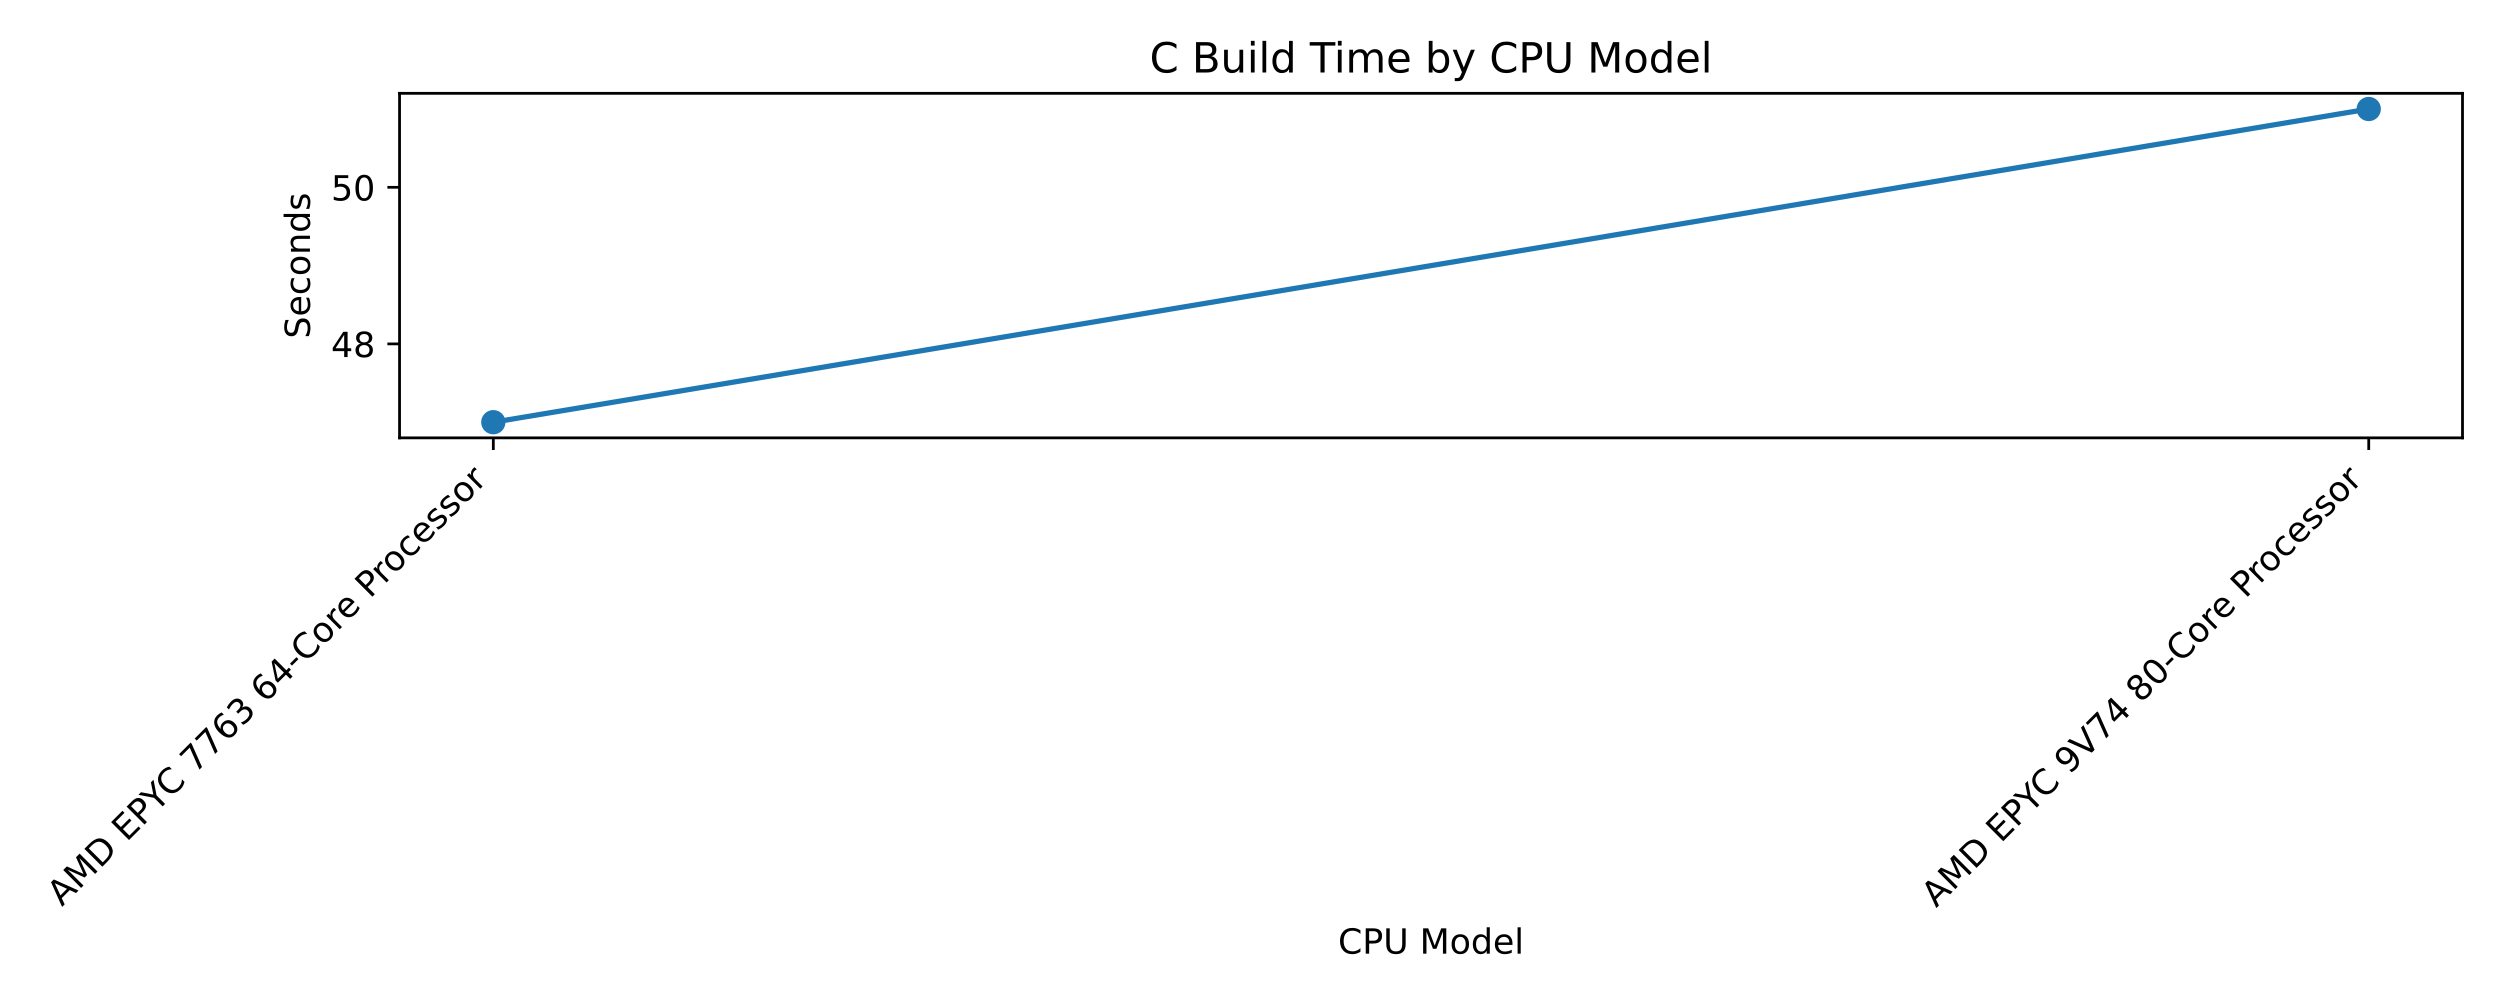
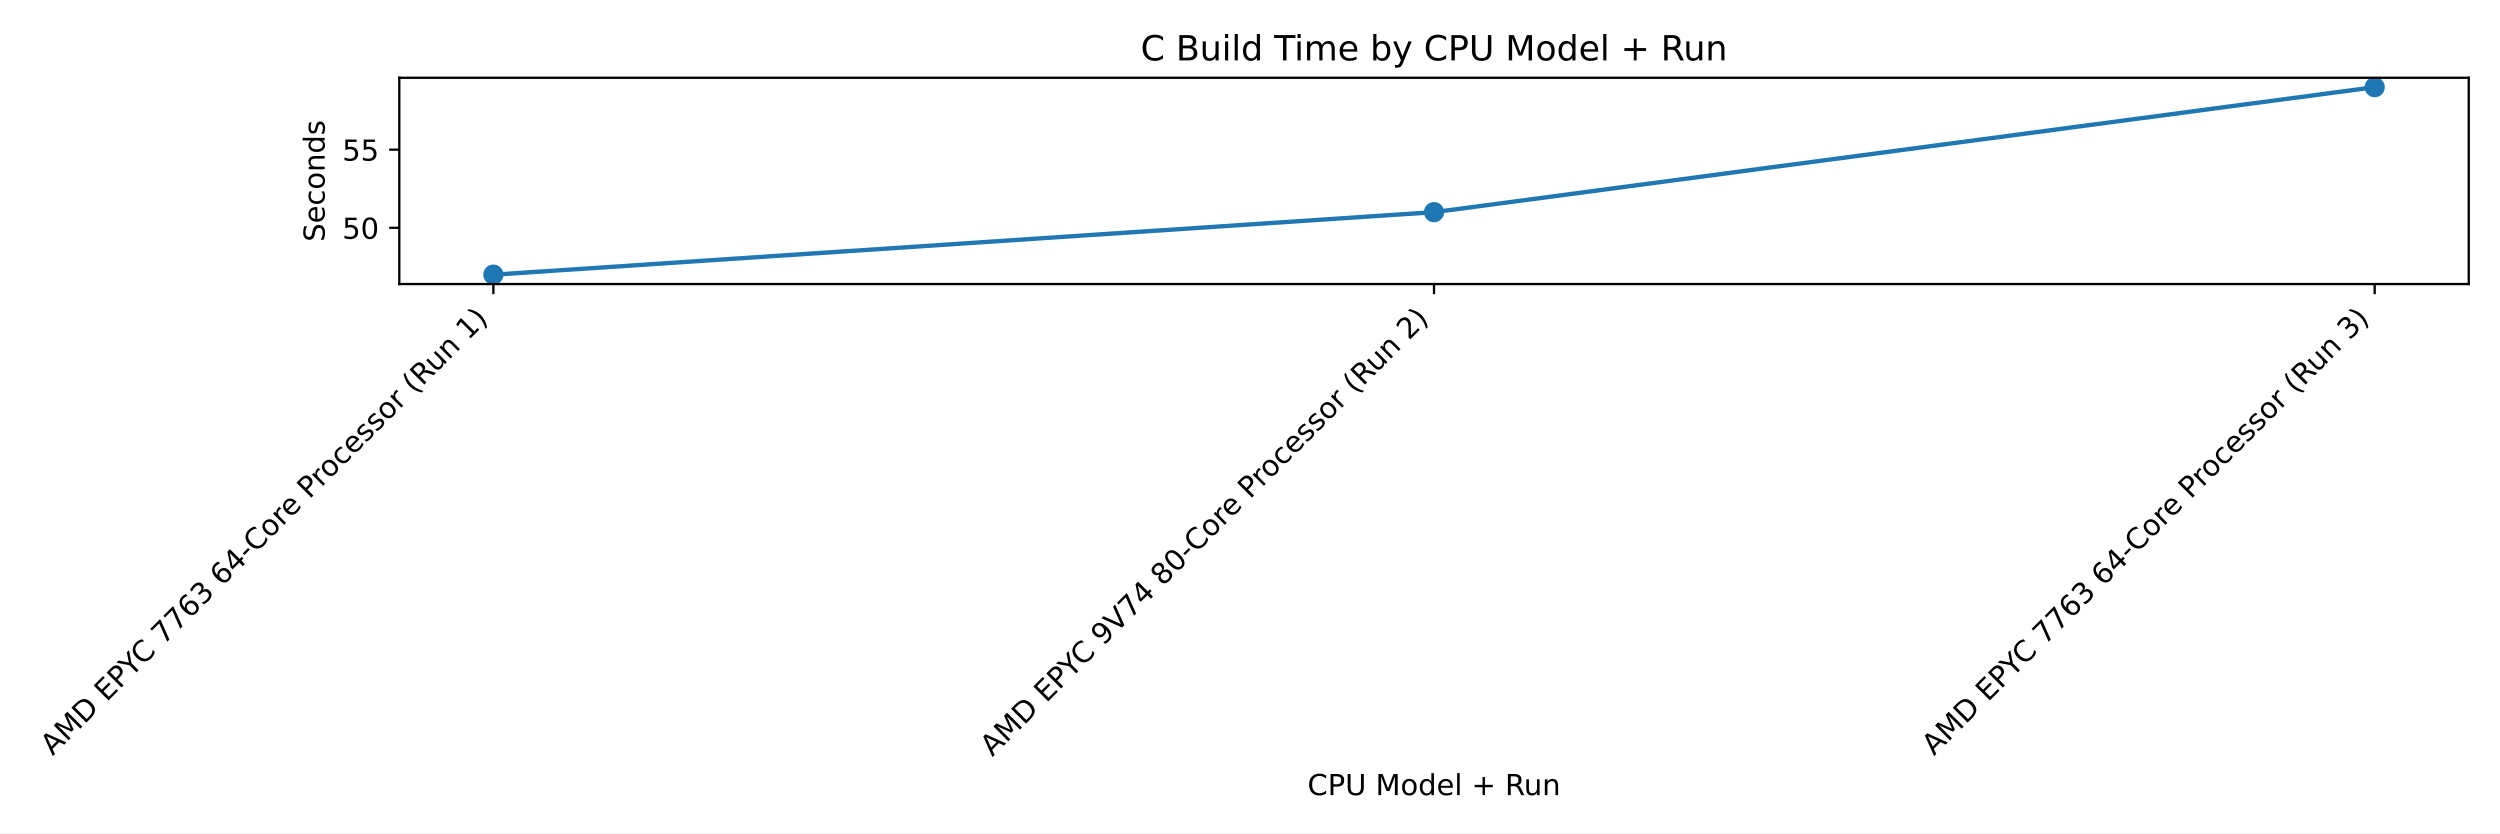
- <svg xmlns="http://www.w3.org/2000/svg" xmlns:xlink="http://www.w3.org/1999/xlink" width="720pt" height="288pt" viewBox="0 0 720 288" version="1.1">
+ <svg xmlns="http://www.w3.org/2000/svg" xmlns:xlink="http://www.w3.org/1999/xlink" width="864pt" height="288pt" viewBox="0 0 864 288" version="1.1">
  <defs>
    <style type="text/css">*{stroke-linejoin: round; stroke-linecap: butt}</style>
  </defs>
  <g id="figure_1">
    <g id="patch_1">
-       <path d="M 0 288  L 720 288  L 720 0  L 0 0  z " style="fill: #ffffff" />
+       <path d="M 0 288  L 864 288  L 864 0  L 0 0  z " style="fill: #ffffff" />
    </g>
    <g id="axes_1">
      <g id="patch_2">
-         <path d="M 115.07 126.104  L 709.2 126.104  L 709.2 26.88  L 115.07 26.88  z " style="fill: #ffffff" />
+         <path d="M 137.999 98.166  L 853.2 98.166  L 853.2 26.88  L 137.999 26.88  z " style="fill: #ffffff" />
      </g>
      <g id="matplotlib.axis_1">
        <g id="xtick_1">
          <g id="line2d_1">
            <defs>
-               <path id="m7516af9b51" d="M 0 0  L 0 3.5  " style="stroke: #000000; stroke-width: 0.8" />
+               <path id="m1b951bbfe0" d="M 0 0  L 0 3.5  " style="stroke: #000000; stroke-width: 0.8" />
            </defs>
            <g>
-               <use xlink:href="#m7516af9b51" x="142.076" y="126.104" style="stroke: #000000; stroke-width: 0.8" />
+               <use xlink:href="#m1b951bbfe0" x="170.508" y="98.166" style="stroke: #000000; stroke-width: 0.8" />
            </g>
          </g>
          <g id="text_1">
-             <g transform="translate(17.83196 261.2508) rotate(-45) scale(0.1 -0.1)">
+             <g transform="translate(18.19508 261.3818) rotate(-45) scale(0.1 -0.1)">
              <defs>
                <path id="DejaVuSans-41" d="M 2188 4044  L 1331 1722  L 3047 1722  L 2188 4044  z M 1831 4666  L 2547 4666  L 4325 0  L 3669 0  L 3244 1197  L 1141 1197  L 716 0  L 50 0  L 1831 4666  z " transform="scale(0.015625)" />
                <path id="DejaVuSans-4d" d="M 628 4666  L 1569 4666  L 2759 1491  L 3956 4666  L 4897 4666  L 4897 0  L 4281 0  L 4281 4097  L 3078 897  L 2444 897  L 1241 4097  L 1241 0  L 628 0  L 628 4666  z " transform="scale(0.015625)" />
                <path id="DejaVuSans-44" d="M 1259 4147  L 1259 519  L 2022 519  Q 2988 519 3436 956  Q 3884 1394 3884 2338  Q 3884 3275 3436 3711  Q 2988 4147 2022 4147  L 1259 4147  z M 628 4666  L 1925 4666  Q 3281 4666 3915 4102  Q 4550 3538 4550 2338  Q 4550 1131 3912 565  Q 3275 0 1925 0  L 628 0  L 628 4666  z " transform="scale(0.015625)" />
                <path id="DejaVuSans-20" transform="scale(0.015625)" />
                <path id="DejaVuSans-45" d="M 628 4666  L 3578 4666  L 3578 4134  L 1259 4134  L 1259 2753  L 3481 2753  L 3481 2222  L 1259 2222  L 1259 531  L 3634 531  L 3634 0  L 628 0  L 628 4666  z " transform="scale(0.015625)" />
                <path id="DejaVuSans-50" d="M 1259 4147  L 1259 2394  L 2053 2394  Q 2494 2394 2734 2622  Q 2975 2850 2975 3272  Q 2975 3691 2734 3919  Q 2494 4147 2053 4147  L 1259 4147  z M 628 4666  L 2053 4666  Q 2838 4666 3239 4311  Q 3641 3956 3641 3272  Q 3641 2581 3239 2228  Q 2838 1875 2053 1875  L 1259 1875  L 1259 0  L 628 0  L 628 4666  z " transform="scale(0.015625)" />
                <path id="DejaVuSans-59" d="M -13 4666  L 666 4666  L 1959 2747  L 3244 4666  L 3922 4666  L 2272 2222  L 2272 0  L 1638 0  L 1638 2222  L -13 4666  z " transform="scale(0.015625)" />
                <path id="DejaVuSans-43" d="M 4122 4306  L 4122 3641  Q 3803 3938 3442 4084  Q 3081 4231 2675 4231  Q 1875 4231 1450 3742  Q 1025 3253 1025 2328  Q 1025 1406 1450 917  Q 1875 428 2675 428  Q 3081 428 3442 575  Q 3803 722 4122 1019  L 4122 359  Q 3791 134 3420 21  Q 3050 -91 2638 -91  Q 1578 -91 968 557  Q 359 1206 359 2328  Q 359 3453 968 4101  Q 1578 4750 2638 4750  Q 3056 4750 3426 4639  Q 3797 4528 4122 4306  z " transform="scale(0.015625)" />
                <path id="DejaVuSans-37" d="M 525 4666  L 3525 4666  L 3525 4397  L 1831 0  L 1172 0  L 2766 4134  L 525 4134  L 525 4666  z " transform="scale(0.015625)" />
                <path id="DejaVuSans-36" d="M 2113 2584  Q 1688 2584 1439 2293  Q 1191 2003 1191 1497  Q 1191 994 1439 701  Q 1688 409 2113 409  Q 2538 409 2786 701  Q 3034 994 3034 1497  Q 3034 2003 2786 2293  Q 2538 2584 2113 2584  z M 3366 4563  L 3366 3988  Q 3128 4100 2886 4159  Q 2644 4219 2406 4219  Q 1781 4219 1451 3797  Q 1122 3375 1075 2522  Q 1259 2794 1537 2939  Q 1816 3084 2150 3084  Q 2853 3084 3261 2657  Q 3669 2231 3669 1497  Q 3669 778 3244 343  Q 2819 -91 2113 -91  Q 1303 -91 875 529  Q 447 1150 447 2328  Q 447 3434 972 4092  Q 1497 4750 2381 4750  Q 2619 4750 2861 4703  Q 3103 4656 3366 4563  z " transform="scale(0.015625)" />
                <path id="DejaVuSans-33" d="M 2597 2516  Q 3050 2419 3304 2112  Q 3559 1806 3559 1356  Q 3559 666 3084 287  Q 2609 -91 1734 -91  Q 1441 -91 1130 -33  Q 819 25 488 141  L 488 750  Q 750 597 1062 519  Q 1375 441 1716 441  Q 2309 441 2620 675  Q 2931 909 2931 1356  Q 2931 1769 2642 2001  Q 2353 2234 1838 2234  L 1294 2234  L 1294 2753  L 1863 2753  Q 2328 2753 2575 2939  Q 2822 3125 2822 3475  Q 2822 3834 2567 4026  Q 2313 4219 1838 4219  Q 1578 4219 1281 4162  Q 984 4106 628 3988  L 628 4550  Q 988 4650 1302 4700  Q 1616 4750 1894 4750  Q 2613 4750 3031 4423  Q 3450 4097 3450 3541  Q 3450 3153 3228 2886  Q 3006 2619 2597 2516  z " transform="scale(0.015625)" />
                <path id="DejaVuSans-34" d="M 2419 4116  L 825 1625  L 2419 1625  L 2419 4116  z M 2253 4666  L 3047 4666  L 3047 1625  L 3713 1625  L 3713 1100  L 3047 1100  L 3047 0  L 2419 0  L 2419 1100  L 313 1100  L 313 1709  L 2253 4666  z " transform="scale(0.015625)" />
                <path id="DejaVuSans-2d" d="M 313 2009  L 1997 2009  L 1997 1497  L 313 1497  L 313 2009  z " transform="scale(0.015625)" />
                <path id="DejaVuSans-6f" d="M 1959 3097  Q 1497 3097 1228 2736  Q 959 2375 959 1747  Q 959 1119 1226 758  Q 1494 397 1959 397  Q 2419 397 2687 759  Q 2956 1122 2956 1747  Q 2956 2369 2687 2733  Q 2419 3097 1959 3097  z M 1959 3584  Q 2709 3584 3137 3096  Q 3566 2609 3566 1747  Q 3566 888 3137 398  Q 2709 -91 1959 -91  Q 1206 -91 779 398  Q 353 888 353 1747  Q 353 2609 779 3096  Q 1206 3584 1959 3584  z " transform="scale(0.015625)" />
                <path id="DejaVuSans-72" d="M 2631 2963  Q 2534 3019 2420 3045  Q 2306 3072 2169 3072  Q 1681 3072 1420 2755  Q 1159 2438 1159 1844  L 1159 0  L 581 0  L 581 3500  L 1159 3500  L 1159 2956  Q 1341 3275 1631 3429  Q 1922 3584 2338 3584  Q 2397 3584 2469 3576  Q 2541 3569 2628 3553  L 2631 2963  z " transform="scale(0.015625)" />
                <path id="DejaVuSans-65" d="M 3597 1894  L 3597 1613  L 953 1613  Q 991 1019 1311 708  Q 1631 397 2203 397  Q 2534 397 2845 478  Q 3156 559 3463 722  L 3463 178  Q 3153 47 2828 -22  Q 2503 -91 2169 -91  Q 1331 -91 842 396  Q 353 884 353 1716  Q 353 2575 817 3079  Q 1281 3584 2069 3584  Q 2775 3584 3186 3129  Q 3597 2675 3597 1894  z M 3022 2063  Q 3016 2534 2758 2815  Q 2500 3097 2075 3097  Q 1594 3097 1305 2825  Q 1016 2553 972 2059  L 3022 2063  z " transform="scale(0.015625)" />
                <path id="DejaVuSans-63" d="M 3122 3366  L 3122 2828  Q 2878 2963 2633 3030  Q 2388 3097 2138 3097  Q 1578 3097 1268 2742  Q 959 2388 959 1747  Q 959 1106 1268 751  Q 1578 397 2138 397  Q 2388 397 2633 464  Q 2878 531 3122 666  L 3122 134  Q 2881 22 2623 -34  Q 2366 -91 2075 -91  Q 1284 -91 818 406  Q 353 903 353 1747  Q 353 2603 823 3093  Q 1294 3584 2113 3584  Q 2378 3584 2631 3529  Q 2884 3475 3122 3366  z " transform="scale(0.015625)" />
                <path id="DejaVuSans-73" d="M 2834 3397  L 2834 2853  Q 2591 2978 2328 3040  Q 2066 3103 1784 3103  Q 1356 3103 1142 2972  Q 928 2841 928 2578  Q 928 2378 1081 2264  Q 1234 2150 1697 2047  L 1894 2003  Q 2506 1872 2764 1633  Q 3022 1394 3022 966  Q 3022 478 2636 193  Q 2250 -91 1575 -91  Q 1294 -91 989 -36  Q 684 19 347 128  L 347 722  Q 666 556 975 473  Q 1284 391 1588 391  Q 1994 391 2212 530  Q 2431 669 2431 922  Q 2431 1156 2273 1281  Q 2116 1406 1581 1522  L 1381 1569  Q 847 1681 609 1914  Q 372 2147 372 2553  Q 372 3047 722 3315  Q 1072 3584 1716 3584  Q 2034 3584 2315 3537  Q 2597 3491 2834 3397  z " transform="scale(0.015625)" />
+                 <path id="DejaVuSans-28" d="M 1984 4856  Q 1566 4138 1362 3434  Q 1159 2731 1159 2009  Q 1159 1288 1364 580  Q 1569 -128 1984 -844  L 1484 -844  Q 1016 -109 783 600  Q 550 1309 550 2009  Q 550 2706 781 3412  Q 1013 4119 1484 4856  L 1984 4856  z " transform="scale(0.015625)" />
+                 <path id="DejaVuSans-52" d="M 2841 2188  Q 3044 2119 3236 1894  Q 3428 1669 3622 1275  L 4263 0  L 3584 0  L 2988 1197  Q 2756 1666 2539 1819  Q 2322 1972 1947 1972  L 1259 1972  L 1259 0  L 628 0  L 628 4666  L 2053 4666  Q 2853 4666 3247 4331  Q 3641 3997 3641 3322  Q 3641 2881 3436 2590  Q 3231 2300 2841 2188  z M 1259 4147  L 1259 2491  L 2053 2491  Q 2509 2491 2742 2702  Q 2975 2913 2975 3322  Q 2975 3731 2742 3939  Q 2509 4147 2053 4147  L 1259 4147  z " transform="scale(0.015625)" />
+                 <path id="DejaVuSans-75" d="M 544 1381  L 544 3500  L 1119 3500  L 1119 1403  Q 1119 906 1312 657  Q 1506 409 1894 409  Q 2359 409 2629 706  Q 2900 1003 2900 1516  L 2900 3500  L 3475 3500  L 3475 0  L 2900 0  L 2900 538  Q 2691 219 2414 64  Q 2138 -91 1772 -91  Q 1169 -91 856 284  Q 544 659 544 1381  z M 1991 3584  L 1991 3584  z " transform="scale(0.015625)" />
+                 <path id="DejaVuSans-6e" d="M 3513 2113  L 3513 0  L 2938 0  L 2938 2094  Q 2938 2591 2744 2837  Q 2550 3084 2163 3084  Q 1697 3084 1428 2787  Q 1159 2491 1159 1978  L 1159 0  L 581 0  L 581 3500  L 1159 3500  L 1159 2956  Q 1366 3272 1645 3428  Q 1925 3584 2291 3584  Q 2894 3584 3203 3211  Q 3513 2838 3513 2113  z " transform="scale(0.015625)" />
+                 <path id="DejaVuSans-31" d="M 794 531  L 1825 531  L 1825 4091  L 703 3866  L 703 4441  L 1819 4666  L 2450 4666  L 2450 531  L 3481 531  L 3481 0  L 794 0  L 794 531  z " transform="scale(0.015625)" />
+                 <path id="DejaVuSans-29" d="M 513 4856  L 1013 4856  Q 1481 4119 1714 3412  Q 1947 2706 1947 2009  Q 1947 1309 1714 600  Q 1481 -109 1013 -844  L 513 -844  Q 928 -128 1133 580  Q 1338 1288 1338 2009  Q 1338 2731 1133 3434  Q 928 4138 513 4856  z " transform="scale(0.015625)" />
              </defs>
              <use xlink:href="#DejaVuSans-41" />
              <use xlink:href="#DejaVuSans-4d" transform="translate(68.4082 0)" />
              <use xlink:href="#DejaVuSans-44" transform="translate(154.6875 0)" />
              <use xlink:href="#DejaVuSans-20" transform="translate(231.6895 0)" />
              <use xlink:href="#DejaVuSans-45" transform="translate(263.4766 0)" />
              <use xlink:href="#DejaVuSans-50" transform="translate(326.6602 0)" />
              <use xlink:href="#DejaVuSans-59" transform="translate(384.7129 0)" />
              <use xlink:href="#DejaVuSans-43" transform="translate(440.2969 0)" />
              <use xlink:href="#DejaVuSans-20" transform="translate(510.1211 0)" />
              <use xlink:href="#DejaVuSans-37" transform="translate(541.9082 0)" />
              <use xlink:href="#DejaVuSans-37" transform="translate(605.5312 0)" />
              <use xlink:href="#DejaVuSans-36" transform="translate(669.1543 0)" />
              <use xlink:href="#DejaVuSans-33" transform="translate(732.7773 0)" />
              <use xlink:href="#DejaVuSans-20" transform="translate(796.4004 0)" />
              <use xlink:href="#DejaVuSans-36" transform="translate(828.1875 0)" />
              <use xlink:href="#DejaVuSans-34" transform="translate(891.8105 0)" />
              <use xlink:href="#DejaVuSans-2d" transform="translate(955.4336 0)" />
              <use xlink:href="#DejaVuSans-43" transform="translate(991.5176 0)" />
              <use xlink:href="#DejaVuSans-6f" transform="translate(1061.342 0)" />
              <use xlink:href="#DejaVuSans-72" transform="translate(1122.523 0)" />
              <use xlink:href="#DejaVuSans-65" transform="translate(1161.387 0)" />
              <use xlink:href="#DejaVuSans-20" transform="translate(1222.91 0)" />
              <use xlink:href="#DejaVuSans-50" transform="translate(1254.697 0)" />
              <use xlink:href="#DejaVuSans-72" transform="translate(1313.25 0)" />
              <use xlink:href="#DejaVuSans-6f" transform="translate(1352.113 0)" />
              <use xlink:href="#DejaVuSans-63" transform="translate(1413.295 0)" />
              <use xlink:href="#DejaVuSans-65" transform="translate(1468.275 0)" />
              <use xlink:href="#DejaVuSans-73" transform="translate(1529.799 0)" />
              <use xlink:href="#DejaVuSans-73" transform="translate(1581.898 0)" />
              <use xlink:href="#DejaVuSans-6f" transform="translate(1633.998 0)" />
              <use xlink:href="#DejaVuSans-72" transform="translate(1695.18 0)" />
+               <use xlink:href="#DejaVuSans-20" transform="translate(1736.293 0)" />
+               <use xlink:href="#DejaVuSans-28" transform="translate(1768.08 0)" />
+               <use xlink:href="#DejaVuSans-52" transform="translate(1807.094 0)" />
+               <use xlink:href="#DejaVuSans-75" transform="translate(1872.076 0)" />
+               <use xlink:href="#DejaVuSans-6e" transform="translate(1935.455 0)" />
+               <use xlink:href="#DejaVuSans-20" transform="translate(1998.834 0)" />
+               <use xlink:href="#DejaVuSans-31" transform="translate(2030.621 0)" />
+               <use xlink:href="#DejaVuSans-29" transform="translate(2094.244 0)" />
            </g>
          </g>
        </g>
        <g id="xtick_2">
          <g id="line2d_2">
            <g>
-               <use xlink:href="#m7516af9b51" x="682.194" y="126.104" style="stroke: #000000; stroke-width: 0.8" />
+               <use xlink:href="#m1b951bbfe0" x="495.599" y="98.166" style="stroke: #000000; stroke-width: 0.8" />
            </g>
          </g>
          <g id="text_2">
-             <g transform="translate(557.6118 261.5889) rotate(-45) scale(0.1 -0.1)">
+             <g transform="translate(342.9484 261.7199) rotate(-45) scale(0.1 -0.1)">
              <defs>
                <path id="DejaVuSans-39" d="M 703 97  L 703 672  Q 941 559 1184 500  Q 1428 441 1663 441  Q 2288 441 2617 861  Q 2947 1281 2994 2138  Q 2813 1869 2534 1725  Q 2256 1581 1919 1581  Q 1219 1581 811 2004  Q 403 2428 403 3163  Q 403 3881 828 4315  Q 1253 4750 1959 4750  Q 2769 4750 3195 4129  Q 3622 3509 3622 2328  Q 3622 1225 3098 567  Q 2575 -91 1691 -91  Q 1453 -91 1209 -44  Q 966 3 703 97  z M 1959 2075  Q 2384 2075 2632 2365  Q 2881 2656 2881 3163  Q 2881 3666 2632 3958  Q 2384 4250 1959 4250  Q 1534 4250 1286 3958  Q 1038 3666 1038 3163  Q 1038 2656 1286 2365  Q 1534 2075 1959 2075  z " transform="scale(0.015625)" />
                <path id="DejaVuSans-56" d="M 1831 0  L 50 4666  L 709 4666  L 2188 738  L 3669 4666  L 4325 4666  L 2547 0  L 1831 0  z " transform="scale(0.015625)" />
                <path id="DejaVuSans-38" d="M 2034 2216  Q 1584 2216 1326 1975  Q 1069 1734 1069 1313  Q 1069 891 1326 650  Q 1584 409 2034 409  Q 2484 409 2743 651  Q 3003 894 3003 1313  Q 3003 1734 2745 1975  Q 2488 2216 2034 2216  z M 1403 2484  Q 997 2584 770 2862  Q 544 3141 544 3541  Q 544 4100 942 4425  Q 1341 4750 2034 4750  Q 2731 4750 3128 4425  Q 3525 4100 3525 3541  Q 3525 3141 3298 2862  Q 3072 2584 2669 2484  Q 3125 2378 3379 2068  Q 3634 1759 3634 1313  Q 3634 634 3220 271  Q 2806 -91 2034 -91  Q 1263 -91 848 271  Q 434 634 434 1313  Q 434 1759 690 2068  Q 947 2378 1403 2484  z M 1172 3481  Q 1172 3119 1398 2916  Q 1625 2713 2034 2713  Q 2441 2713 2670 2916  Q 2900 3119 2900 3481  Q 2900 3844 2670 4047  Q 2441 4250 2034 4250  Q 1625 4250 1398 4047  Q 1172 3844 1172 3481  z " transform="scale(0.015625)" />
                <path id="DejaVuSans-30" d="M 2034 4250  Q 1547 4250 1301 3770  Q 1056 3291 1056 2328  Q 1056 1369 1301 889  Q 1547 409 2034 409  Q 2525 409 2770 889  Q 3016 1369 3016 2328  Q 3016 3291 2770 3770  Q 2525 4250 2034 4250  z M 2034 4750  Q 2819 4750 3233 4129  Q 3647 3509 3647 2328  Q 3647 1150 3233 529  Q 2819 -91 2034 -91  Q 1250 -91 836 529  Q 422 1150 422 2328  Q 422 3509 836 4129  Q 1250 4750 2034 4750  z " transform="scale(0.015625)" />
+                 <path id="DejaVuSans-32" d="M 1228 531  L 3431 531  L 3431 0  L 469 0  L 469 531  Q 828 903 1448 1529  Q 2069 2156 2228 2338  Q 2531 2678 2651 2914  Q 2772 3150 2772 3378  Q 2772 3750 2511 3984  Q 2250 4219 1831 4219  Q 1534 4219 1204 4116  Q 875 4013 500 3803  L 500 4441  Q 881 4594 1212 4672  Q 1544 4750 1819 4750  Q 2544 4750 2975 4387  Q 3406 4025 3406 3419  Q 3406 3131 3298 2873  Q 3191 2616 2906 2266  Q 2828 2175 2409 1742  Q 1991 1309 1228 531  z " transform="scale(0.015625)" />
              </defs>
              <use xlink:href="#DejaVuSans-41" />
              <use xlink:href="#DejaVuSans-4d" transform="translate(68.4082 0)" />
              <use xlink:href="#DejaVuSans-44" transform="translate(154.6875 0)" />
              <use xlink:href="#DejaVuSans-20" transform="translate(231.6895 0)" />
              <use xlink:href="#DejaVuSans-45" transform="translate(263.4766 0)" />
              <use xlink:href="#DejaVuSans-50" transform="translate(326.6602 0)" />
              <use xlink:href="#DejaVuSans-59" transform="translate(384.7129 0)" />
              <use xlink:href="#DejaVuSans-43" transform="translate(440.2969 0)" />
              <use xlink:href="#DejaVuSans-20" transform="translate(510.1211 0)" />
              <use xlink:href="#DejaVuSans-39" transform="translate(541.9082 0)" />
              <use xlink:href="#DejaVuSans-56" transform="translate(605.5312 0)" />
              <use xlink:href="#DejaVuSans-37" transform="translate(673.9395 0)" />
              <use xlink:href="#DejaVuSans-34" transform="translate(737.5625 0)" />
              <use xlink:href="#DejaVuSans-20" transform="translate(801.1855 0)" />
              <use xlink:href="#DejaVuSans-38" transform="translate(832.9727 0)" />
              <use xlink:href="#DejaVuSans-30" transform="translate(896.5957 0)" />
              <use xlink:href="#DejaVuSans-2d" transform="translate(960.2188 0)" />
              <use xlink:href="#DejaVuSans-43" transform="translate(996.3027 0)" />
              <use xlink:href="#DejaVuSans-6f" transform="translate(1066.127 0)" />
              <use xlink:href="#DejaVuSans-72" transform="translate(1127.309 0)" />
              <use xlink:href="#DejaVuSans-65" transform="translate(1166.172 0)" />
              <use xlink:href="#DejaVuSans-20" transform="translate(1227.695 0)" />
              <use xlink:href="#DejaVuSans-50" transform="translate(1259.482 0)" />
              <use xlink:href="#DejaVuSans-72" transform="translate(1318.035 0)" />
              <use xlink:href="#DejaVuSans-6f" transform="translate(1356.898 0)" />
              <use xlink:href="#DejaVuSans-63" transform="translate(1418.08 0)" />
              <use xlink:href="#DejaVuSans-65" transform="translate(1473.061 0)" />
              <use xlink:href="#DejaVuSans-73" transform="translate(1534.584 0)" />
              <use xlink:href="#DejaVuSans-73" transform="translate(1586.684 0)" />
              <use xlink:href="#DejaVuSans-6f" transform="translate(1638.783 0)" />
              <use xlink:href="#DejaVuSans-72" transform="translate(1699.965 0)" />
-             </g>
-           </g>
-         </g>
-         <g id="text_3">
-           <g transform="translate(385.3672 274.6579) scale(0.1 -0.1)">
+               <use xlink:href="#DejaVuSans-20" transform="translate(1741.078 0)" />
+               <use xlink:href="#DejaVuSans-28" transform="translate(1772.865 0)" />
+               <use xlink:href="#DejaVuSans-52" transform="translate(1811.879 0)" />
+               <use xlink:href="#DejaVuSans-75" transform="translate(1876.861 0)" />
+               <use xlink:href="#DejaVuSans-6e" transform="translate(1940.24 0)" />
+               <use xlink:href="#DejaVuSans-20" transform="translate(2003.619 0)" />
+               <use xlink:href="#DejaVuSans-32" transform="translate(2035.406 0)" />
+               <use xlink:href="#DejaVuSans-29" transform="translate(2099.029 0)" />
+             </g>
+           </g>
+         </g>
+         <g id="xtick_3">
+           <g id="line2d_3">
+             <g>
+               <use xlink:href="#m1b951bbfe0" x="820.691" y="98.166" style="stroke: #000000; stroke-width: 0.8" />
+             </g>
+           </g>
+           <g id="text_3">
+             <g transform="translate(668.3779 261.3818) rotate(-45) scale(0.1 -0.1)">
+               <use xlink:href="#DejaVuSans-41" />
+               <use xlink:href="#DejaVuSans-4d" transform="translate(68.4082 0)" />
+               <use xlink:href="#DejaVuSans-44" transform="translate(154.6875 0)" />
+               <use xlink:href="#DejaVuSans-20" transform="translate(231.6895 0)" />
+               <use xlink:href="#DejaVuSans-45" transform="translate(263.4766 0)" />
+               <use xlink:href="#DejaVuSans-50" transform="translate(326.6602 0)" />
+               <use xlink:href="#DejaVuSans-59" transform="translate(384.7129 0)" />
+               <use xlink:href="#DejaVuSans-43" transform="translate(440.2969 0)" />
+               <use xlink:href="#DejaVuSans-20" transform="translate(510.1211 0)" />
+               <use xlink:href="#DejaVuSans-37" transform="translate(541.9082 0)" />
+               <use xlink:href="#DejaVuSans-37" transform="translate(605.5312 0)" />
+               <use xlink:href="#DejaVuSans-36" transform="translate(669.1543 0)" />
+               <use xlink:href="#DejaVuSans-33" transform="translate(732.7773 0)" />
+               <use xlink:href="#DejaVuSans-20" transform="translate(796.4004 0)" />
+               <use xlink:href="#DejaVuSans-36" transform="translate(828.1875 0)" />
+               <use xlink:href="#DejaVuSans-34" transform="translate(891.8105 0)" />
+               <use xlink:href="#DejaVuSans-2d" transform="translate(955.4336 0)" />
+               <use xlink:href="#DejaVuSans-43" transform="translate(991.5176 0)" />
+               <use xlink:href="#DejaVuSans-6f" transform="translate(1061.342 0)" />
+               <use xlink:href="#DejaVuSans-72" transform="translate(1122.523 0)" />
+               <use xlink:href="#DejaVuSans-65" transform="translate(1161.387 0)" />
+               <use xlink:href="#DejaVuSans-20" transform="translate(1222.91 0)" />
+               <use xlink:href="#DejaVuSans-50" transform="translate(1254.697 0)" />
+               <use xlink:href="#DejaVuSans-72" transform="translate(1313.25 0)" />
+               <use xlink:href="#DejaVuSans-6f" transform="translate(1352.113 0)" />
+               <use xlink:href="#DejaVuSans-63" transform="translate(1413.295 0)" />
+               <use xlink:href="#DejaVuSans-65" transform="translate(1468.275 0)" />
+               <use xlink:href="#DejaVuSans-73" transform="translate(1529.799 0)" />
+               <use xlink:href="#DejaVuSans-73" transform="translate(1581.898 0)" />
+               <use xlink:href="#DejaVuSans-6f" transform="translate(1633.998 0)" />
+               <use xlink:href="#DejaVuSans-72" transform="translate(1695.18 0)" />
+               <use xlink:href="#DejaVuSans-20" transform="translate(1736.293 0)" />
+               <use xlink:href="#DejaVuSans-28" transform="translate(1768.08 0)" />
+               <use xlink:href="#DejaVuSans-52" transform="translate(1807.094 0)" />
+               <use xlink:href="#DejaVuSans-75" transform="translate(1872.076 0)" />
+               <use xlink:href="#DejaVuSans-6e" transform="translate(1935.455 0)" />
+               <use xlink:href="#DejaVuSans-20" transform="translate(1998.834 0)" />
+               <use xlink:href="#DejaVuSans-33" transform="translate(2030.621 0)" />
+               <use xlink:href="#DejaVuSans-29" transform="translate(2094.244 0)" />
+             </g>
+           </g>
+         </g>
+         <g id="text_4">
+           <g transform="translate(451.8768 274.7889) scale(0.1 -0.1)">
            <defs>
              <path id="DejaVuSans-55" d="M 556 4666  L 1191 4666  L 1191 1831  Q 1191 1081 1462 751  Q 1734 422 2344 422  Q 2950 422 3222 751  Q 3494 1081 3494 1831  L 3494 4666  L 4128 4666  L 4128 1753  Q 4128 841 3676 375  Q 3225 -91 2344 -91  Q 1459 -91 1007 375  Q 556 841 556 1753  L 556 4666  z " transform="scale(0.015625)" />
              <path id="DejaVuSans-64" d="M 2906 2969  L 2906 4863  L 3481 4863  L 3481 0  L 2906 0  L 2906 525  Q 2725 213 2448 61  Q 2172 -91 1784 -91  Q 1150 -91 751 415  Q 353 922 353 1747  Q 353 2572 751 3078  Q 1150 3584 1784 3584  Q 2172 3584 2448 3432  Q 2725 3281 2906 2969  z M 947 1747  Q 947 1113 1208 752  Q 1469 391 1925 391  Q 2381 391 2643 752  Q 2906 1113 2906 1747  Q 2906 2381 2643 2742  Q 2381 3103 1925 3103  Q 1469 3103 1208 2742  Q 947 2381 947 1747  z " transform="scale(0.015625)" />
              <path id="DejaVuSans-6c" d="M 603 4863  L 1178 4863  L 1178 0  L 603 0  L 603 4863  z " transform="scale(0.015625)" />
+               <path id="DejaVuSans-2b" d="M 2944 4013  L 2944 2272  L 4684 2272  L 4684 1741  L 2944 1741  L 2944 0  L 2419 0  L 2419 1741  L 678 1741  L 678 2272  L 2419 2272  L 2419 4013  L 2944 4013  z " transform="scale(0.015625)" />
            </defs>
            <use xlink:href="#DejaVuSans-43" />
            <use xlink:href="#DejaVuSans-50" transform="translate(69.82422 0)" />
            <use xlink:href="#DejaVuSans-55" transform="translate(130.127 0)" />
            <use xlink:href="#DejaVuSans-20" transform="translate(203.3203 0)" />
            <use xlink:href="#DejaVuSans-4d" transform="translate(235.1074 0)" />
            <use xlink:href="#DejaVuSans-6f" transform="translate(321.3867 0)" />
            <use xlink:href="#DejaVuSans-64" transform="translate(382.5684 0)" />
            <use xlink:href="#DejaVuSans-65" transform="translate(446.0449 0)" />
            <use xlink:href="#DejaVuSans-6c" transform="translate(507.5684 0)" />
+             <use xlink:href="#DejaVuSans-20" transform="translate(535.3516 0)" />
+             <use xlink:href="#DejaVuSans-2b" transform="translate(567.1387 0)" />
+             <use xlink:href="#DejaVuSans-20" transform="translate(650.9277 0)" />
+             <use xlink:href="#DejaVuSans-52" transform="translate(682.7148 0)" />
+             <use xlink:href="#DejaVuSans-75" transform="translate(747.6973 0)" />
+             <use xlink:href="#DejaVuSans-6e" transform="translate(811.0762 0)" />
          </g>
        </g>
      </g>
      <g id="matplotlib.axis_2">
        <g id="ytick_1">
-           <g id="line2d_3">
+           <g id="line2d_4">
            <defs>
-               <path id="med0da02226" d="M 0 0  L -3.5 0  " style="stroke: #000000; stroke-width: 0.8" />
+               <path id="m7e8797912c" d="M 0 0  L -3.5 0  " style="stroke: #000000; stroke-width: 0.8" />
            </defs>
            <g>
-               <use xlink:href="#med0da02226" x="115.07" y="99.043" style="stroke: #000000; stroke-width: 0.8" />
-             </g>
-           </g>
-           <g id="text_4">
-             <g transform="translate(95.34525 102.8423) scale(0.1 -0.1)">
-               <use xlink:href="#DejaVuSans-34" />
-               <use xlink:href="#DejaVuSans-38" transform="translate(63.62305 0)" />
-             </g>
-           </g>
-         </g>
-         <g id="ytick_2">
-           <g id="line2d_4">
-             <g>
-               <use xlink:href="#med0da02226" x="115.07" y="53.941" style="stroke: #000000; stroke-width: 0.8" />
+               <use xlink:href="#m7e8797912c" x="137.999" y="78.725" style="stroke: #000000; stroke-width: 0.8" />
            </g>
          </g>
          <g id="text_5">
-             <g transform="translate(95.34525 57.74039) scale(0.1 -0.1)">
+             <g transform="translate(118.274 82.52394) scale(0.1 -0.1)">
              <defs>
                <path id="DejaVuSans-35" d="M 691 4666  L 3169 4666  L 3169 4134  L 1269 4134  L 1269 2991  Q 1406 3038 1543 3061  Q 1681 3084 1819 3084  Q 2600 3084 3056 2656  Q 3513 2228 3513 1497  Q 3513 744 3044 326  Q 2575 -91 1722 -91  Q 1428 -91 1123 -41  Q 819 9 494 109  L 494 744  Q 775 591 1075 516  Q 1375 441 1709 441  Q 2250 441 2565 725  Q 2881 1009 2881 1497  Q 2881 1984 2565 2268  Q 2250 2553 1709 2553  Q 1456 2553 1204 2497  Q 953 2441 691 2322  L 691 4666  z " transform="scale(0.015625)" />
              </defs>
              <use xlink:href="#DejaVuSans-35" />
              <use xlink:href="#DejaVuSans-30" transform="translate(63.62305 0)" />
            </g>
          </g>
        </g>
-         <g id="text_6">
-           <g transform="translate(89.26556 97.49917) rotate(-90) scale(0.1 -0.1)">
+         <g id="ytick_2">
+           <g id="line2d_5">
+             <g>
+               <use xlink:href="#m7e8797912c" x="137.999" y="51.722" style="stroke: #000000; stroke-width: 0.8" />
+             </g>
+           </g>
+           <g id="text_6">
+             <g transform="translate(118.274 55.52148) scale(0.1 -0.1)">
+               <use xlink:href="#DejaVuSans-35" />
+               <use xlink:href="#DejaVuSans-35" transform="translate(63.62305 0)" />
+             </g>
+           </g>
+         </g>
+         <g id="text_7">
+           <g transform="translate(112.1943 83.53028) rotate(-90) scale(0.1 -0.1)">
            <defs>
              <path id="DejaVuSans-53" d="M 3425 4513  L 3425 3897  Q 3066 4069 2747 4153  Q 2428 4238 2131 4238  Q 1616 4238 1336 4038  Q 1056 3838 1056 3469  Q 1056 3159 1242 3001  Q 1428 2844 1947 2747  L 2328 2669  Q 3034 2534 3370 2195  Q 3706 1856 3706 1288  Q 3706 609 3251 259  Q 2797 -91 1919 -91  Q 1588 -91 1214 -16  Q 841 59 441 206  L 441 856  Q 825 641 1194 531  Q 1563 422 1919 422  Q 2459 422 2753 634  Q 3047 847 3047 1241  Q 3047 1584 2836 1778  Q 2625 1972 2144 2069  L 1759 2144  Q 1053 2284 737 2584  Q 422 2884 422 3419  Q 422 4038 858 4394  Q 1294 4750 2059 4750  Q 2388 4750 2728 4690  Q 3069 4631 3425 4513  z " transform="scale(0.015625)" />
-               <path id="DejaVuSans-6e" d="M 3513 2113  L 3513 0  L 2938 0  L 2938 2094  Q 2938 2591 2744 2837  Q 2550 3084 2163 3084  Q 1697 3084 1428 2787  Q 1159 2491 1159 1978  L 1159 0  L 581 0  L 581 3500  L 1159 3500  L 1159 2956  Q 1366 3272 1645 3428  Q 1925 3584 2291 3584  Q 2894 3584 3203 3211  Q 3513 2838 3513 2113  z " transform="scale(0.015625)" />
            </defs>
            <use xlink:href="#DejaVuSans-53" />
            <use xlink:href="#DejaVuSans-65" transform="translate(63.47656 0)" />
            <use xlink:href="#DejaVuSans-63" transform="translate(125 0)" />
            <use xlink:href="#DejaVuSans-6f" transform="translate(179.9805 0)" />
            <use xlink:href="#DejaVuSans-6e" transform="translate(241.1621 0)" />
            <use xlink:href="#DejaVuSans-64" transform="translate(304.541 0)" />
            <use xlink:href="#DejaVuSans-73" transform="translate(368.0176 0)" />
          </g>
        </g>
      </g>
-       <g id="line2d_5">
-         <path d="M 142.076 121.594  L 682.194 31.39  " clip-path="url(#pd0c851ff59)" style="fill: none; stroke: #1f77b4; stroke-width: 1.5; stroke-linecap: square" />
+       <g id="line2d_6">
+         <path d="M 170.508 94.926  L 495.599 73.324  L 820.691 30.12  " clip-path="url(#p7a410c03a4)" style="fill: none; stroke: #1f77b4; stroke-width: 1.5; stroke-linecap: square" />
        <defs>
-           <path id="m0998f12113" d="M 0 3  C 0.796 3 1.559 2.684 2.121 2.121  C 2.684 1.559 3 0.796 3 0  C 3 -0.796 2.684 -1.559 2.121 -2.121  C 1.559 -2.684 0.796 -3 0 -3  C -0.796 -3 -1.559 -2.684 -2.121 -2.121  C -2.684 -1.559 -3 -0.796 -3 0  C -3 0.796 -2.684 1.559 -2.121 2.121  C -1.559 2.684 -0.796 3 0 3  z " style="stroke: #1f77b4" />
+           <path id="m4d61c26b39" d="M 0 3  C 0.796 3 1.559 2.684 2.121 2.121  C 2.684 1.559 3 0.796 3 0  C 3 -0.796 2.684 -1.559 2.121 -2.121  C 1.559 -2.684 0.796 -3 0 -3  C -0.796 -3 -1.559 -2.684 -2.121 -2.121  C -2.684 -1.559 -3 -0.796 -3 0  C -3 0.796 -2.684 1.559 -2.121 2.121  C -1.559 2.684 -0.796 3 0 3  z " style="stroke: #1f77b4" />
        </defs>
-         <g clip-path="url(#pd0c851ff59)">
-           <use xlink:href="#m0998f12113" x="142.076" y="121.594" style="fill: #1f77b4; stroke: #1f77b4" />
-           <use xlink:href="#m0998f12113" x="682.194" y="31.39" style="fill: #1f77b4; stroke: #1f77b4" />
+         <g clip-path="url(#p7a410c03a4)">
+           <use xlink:href="#m4d61c26b39" x="170.508" y="94.926" style="fill: #1f77b4; stroke: #1f77b4" />
+           <use xlink:href="#m4d61c26b39" x="495.599" y="73.324" style="fill: #1f77b4; stroke: #1f77b4" />
+           <use xlink:href="#m4d61c26b39" x="820.691" y="30.12" style="fill: #1f77b4; stroke: #1f77b4" />
        </g>
      </g>
      <g id="patch_3">
-         <path d="M 115.07 126.104  L 115.07 26.88  " style="fill: none; stroke: #000000; stroke-width: 0.8; stroke-linejoin: miter; stroke-linecap: square" />
+         <path d="M 137.999 98.166  L 137.999 26.88  " style="fill: none; stroke: #000000; stroke-width: 0.8; stroke-linejoin: miter; stroke-linecap: square" />
      </g>
      <g id="patch_4">
-         <path d="M 709.2 126.104  L 709.2 26.88  " style="fill: none; stroke: #000000; stroke-width: 0.8; stroke-linejoin: miter; stroke-linecap: square" />
+         <path d="M 853.2 98.166  L 853.2 26.88  " style="fill: none; stroke: #000000; stroke-width: 0.8; stroke-linejoin: miter; stroke-linecap: square" />
      </g>
      <g id="patch_5">
-         <path d="M 115.07 126.104  L 709.2 126.104  " style="fill: none; stroke: #000000; stroke-width: 0.8; stroke-linejoin: miter; stroke-linecap: square" />
+         <path d="M 137.999 98.166  L 853.2 98.166  " style="fill: none; stroke: #000000; stroke-width: 0.8; stroke-linejoin: miter; stroke-linecap: square" />
      </g>
      <g id="patch_6">
-         <path d="M 115.07 26.88  L 709.2 26.88  " style="fill: none; stroke: #000000; stroke-width: 0.8; stroke-linejoin: miter; stroke-linecap: square" />
-       </g>
-       <g id="text_7">
-         <g transform="translate(331.0939 20.88) scale(0.12 -0.12)">
+         <path d="M 137.999 26.88  L 853.2 26.88  " style="fill: none; stroke: #000000; stroke-width: 0.8; stroke-linejoin: miter; stroke-linecap: square" />
+       </g>
+       <g id="text_8">
+         <g transform="translate(394.2126 20.88) scale(0.12 -0.12)">
          <defs>
            <path id="DejaVuSans-42" d="M 1259 2228  L 1259 519  L 2272 519  Q 2781 519 3026 730  Q 3272 941 3272 1375  Q 3272 1813 3026 2020  Q 2781 2228 2272 2228  L 1259 2228  z M 1259 4147  L 1259 2741  L 2194 2741  Q 2656 2741 2882 2914  Q 3109 3088 3109 3444  Q 3109 3797 2882 3972  Q 2656 4147 2194 4147  L 1259 4147  z M 628 4666  L 2241 4666  Q 2963 4666 3353 4366  Q 3744 4066 3744 3513  Q 3744 3084 3544 2831  Q 3344 2578 2956 2516  Q 3422 2416 3680 2098  Q 3938 1781 3938 1306  Q 3938 681 3513 340  Q 3088 0 2303 0  L 628 0  L 628 4666  z " transform="scale(0.015625)" />
-             <path id="DejaVuSans-75" d="M 544 1381  L 544 3500  L 1119 3500  L 1119 1403  Q 1119 906 1312 657  Q 1506 409 1894 409  Q 2359 409 2629 706  Q 2900 1003 2900 1516  L 2900 3500  L 3475 3500  L 3475 0  L 2900 0  L 2900 538  Q 2691 219 2414 64  Q 2138 -91 1772 -91  Q 1169 -91 856 284  Q 544 659 544 1381  z M 1991 3584  L 1991 3584  z " transform="scale(0.015625)" />
            <path id="DejaVuSans-69" d="M 603 3500  L 1178 3500  L 1178 0  L 603 0  L 603 3500  z M 603 4863  L 1178 4863  L 1178 4134  L 603 4134  L 603 4863  z " transform="scale(0.015625)" />
            <path id="DejaVuSans-54" d="M -19 4666  L 3928 4666  L 3928 4134  L 2272 4134  L 2272 0  L 1638 0  L 1638 4134  L -19 4134  L -19 4666  z " transform="scale(0.015625)" />
            <path id="DejaVuSans-6d" d="M 3328 2828  Q 3544 3216 3844 3400  Q 4144 3584 4550 3584  Q 5097 3584 5394 3201  Q 5691 2819 5691 2113  L 5691 0  L 5113 0  L 5113 2094  Q 5113 2597 4934 2840  Q 4756 3084 4391 3084  Q 3944 3084 3684 2787  Q 3425 2491 3425 1978  L 3425 0  L 2847 0  L 2847 2094  Q 2847 2600 2669 2842  Q 2491 3084 2119 3084  Q 1678 3084 1418 2786  Q 1159 2488 1159 1978  L 1159 0  L 581 0  L 581 3500  L 1159 3500  L 1159 2956  Q 1356 3278 1631 3431  Q 1906 3584 2284 3584  Q 2666 3584 2933 3390  Q 3200 3197 3328 2828  z " transform="scale(0.015625)" />
            <path id="DejaVuSans-62" d="M 3116 1747  Q 3116 2381 2855 2742  Q 2594 3103 2138 3103  Q 1681 3103 1420 2742  Q 1159 2381 1159 1747  Q 1159 1113 1420 752  Q 1681 391 2138 391  Q 2594 391 2855 752  Q 3116 1113 3116 1747  z M 1159 2969  Q 1341 3281 1617 3432  Q 1894 3584 2278 3584  Q 2916 3584 3314 3078  Q 3713 2572 3713 1747  Q 3713 922 3314 415  Q 2916 -91 2278 -91  Q 1894 -91 1617 61  Q 1341 213 1159 525  L 1159 0  L 581 0  L 581 4863  L 1159 4863  L 1159 2969  z " transform="scale(0.015625)" />
            <path id="DejaVuSans-79" d="M 2059 -325  Q 1816 -950 1584 -1140  Q 1353 -1331 966 -1331  L 506 -1331  L 506 -850  L 844 -850  Q 1081 -850 1212 -737  Q 1344 -625 1503 -206  L 1606 56  L 191 3500  L 800 3500  L 1894 763  L 2988 3500  L 3597 3500  L 2059 -325  z " transform="scale(0.015625)" />
          </defs>
          <use xlink:href="#DejaVuSans-43" />
          <use xlink:href="#DejaVuSans-20" transform="translate(69.82422 0)" />
          <use xlink:href="#DejaVuSans-42" transform="translate(101.6113 0)" />
          <use xlink:href="#DejaVuSans-75" transform="translate(170.2148 0)" />
          <use xlink:href="#DejaVuSans-69" transform="translate(233.5938 0)" />
          <use xlink:href="#DejaVuSans-6c" transform="translate(261.377 0)" />
          <use xlink:href="#DejaVuSans-64" transform="translate(289.1602 0)" />
          <use xlink:href="#DejaVuSans-20" transform="translate(352.6367 0)" />
          <use xlink:href="#DejaVuSans-54" transform="translate(384.4238 0)" />
          <use xlink:href="#DejaVuSans-69" transform="translate(442.3828 0)" />
          <use xlink:href="#DejaVuSans-6d" transform="translate(470.166 0)" />
          <use xlink:href="#DejaVuSans-65" transform="translate(567.5781 0)" />
          <use xlink:href="#DejaVuSans-20" transform="translate(629.1016 0)" />
          <use xlink:href="#DejaVuSans-62" transform="translate(660.8887 0)" />
          <use xlink:href="#DejaVuSans-79" transform="translate(724.3652 0)" />
          <use xlink:href="#DejaVuSans-20" transform="translate(783.5449 0)" />
          <use xlink:href="#DejaVuSans-43" transform="translate(815.332 0)" />
          <use xlink:href="#DejaVuSans-50" transform="translate(885.1562 0)" />
          <use xlink:href="#DejaVuSans-55" transform="translate(945.459 0)" />
          <use xlink:href="#DejaVuSans-20" transform="translate(1018.652 0)" />
          <use xlink:href="#DejaVuSans-4d" transform="translate(1050.439 0)" />
          <use xlink:href="#DejaVuSans-6f" transform="translate(1136.719 0)" />
          <use xlink:href="#DejaVuSans-64" transform="translate(1197.9 0)" />
          <use xlink:href="#DejaVuSans-65" transform="translate(1261.377 0)" />
          <use xlink:href="#DejaVuSans-6c" transform="translate(1322.9 0)" />
+           <use xlink:href="#DejaVuSans-20" transform="translate(1350.684 0)" />
+           <use xlink:href="#DejaVuSans-2b" transform="translate(1382.471 0)" />
+           <use xlink:href="#DejaVuSans-20" transform="translate(1466.26 0)" />
+           <use xlink:href="#DejaVuSans-52" transform="translate(1498.047 0)" />
+           <use xlink:href="#DejaVuSans-75" transform="translate(1563.029 0)" />
+           <use xlink:href="#DejaVuSans-6e" transform="translate(1626.408 0)" />
        </g>
      </g>
    </g>
  </g>
  <defs>
-     <clipPath id="pd0c851ff59">
-       <rect x="115.07" y="26.88" width="594.13" height="99.224" />
+     <clipPath id="p7a410c03a4">
+       <rect x="137.999" y="26.88" width="715.201" height="71.286" />
    </clipPath>
  </defs>
</svg>
